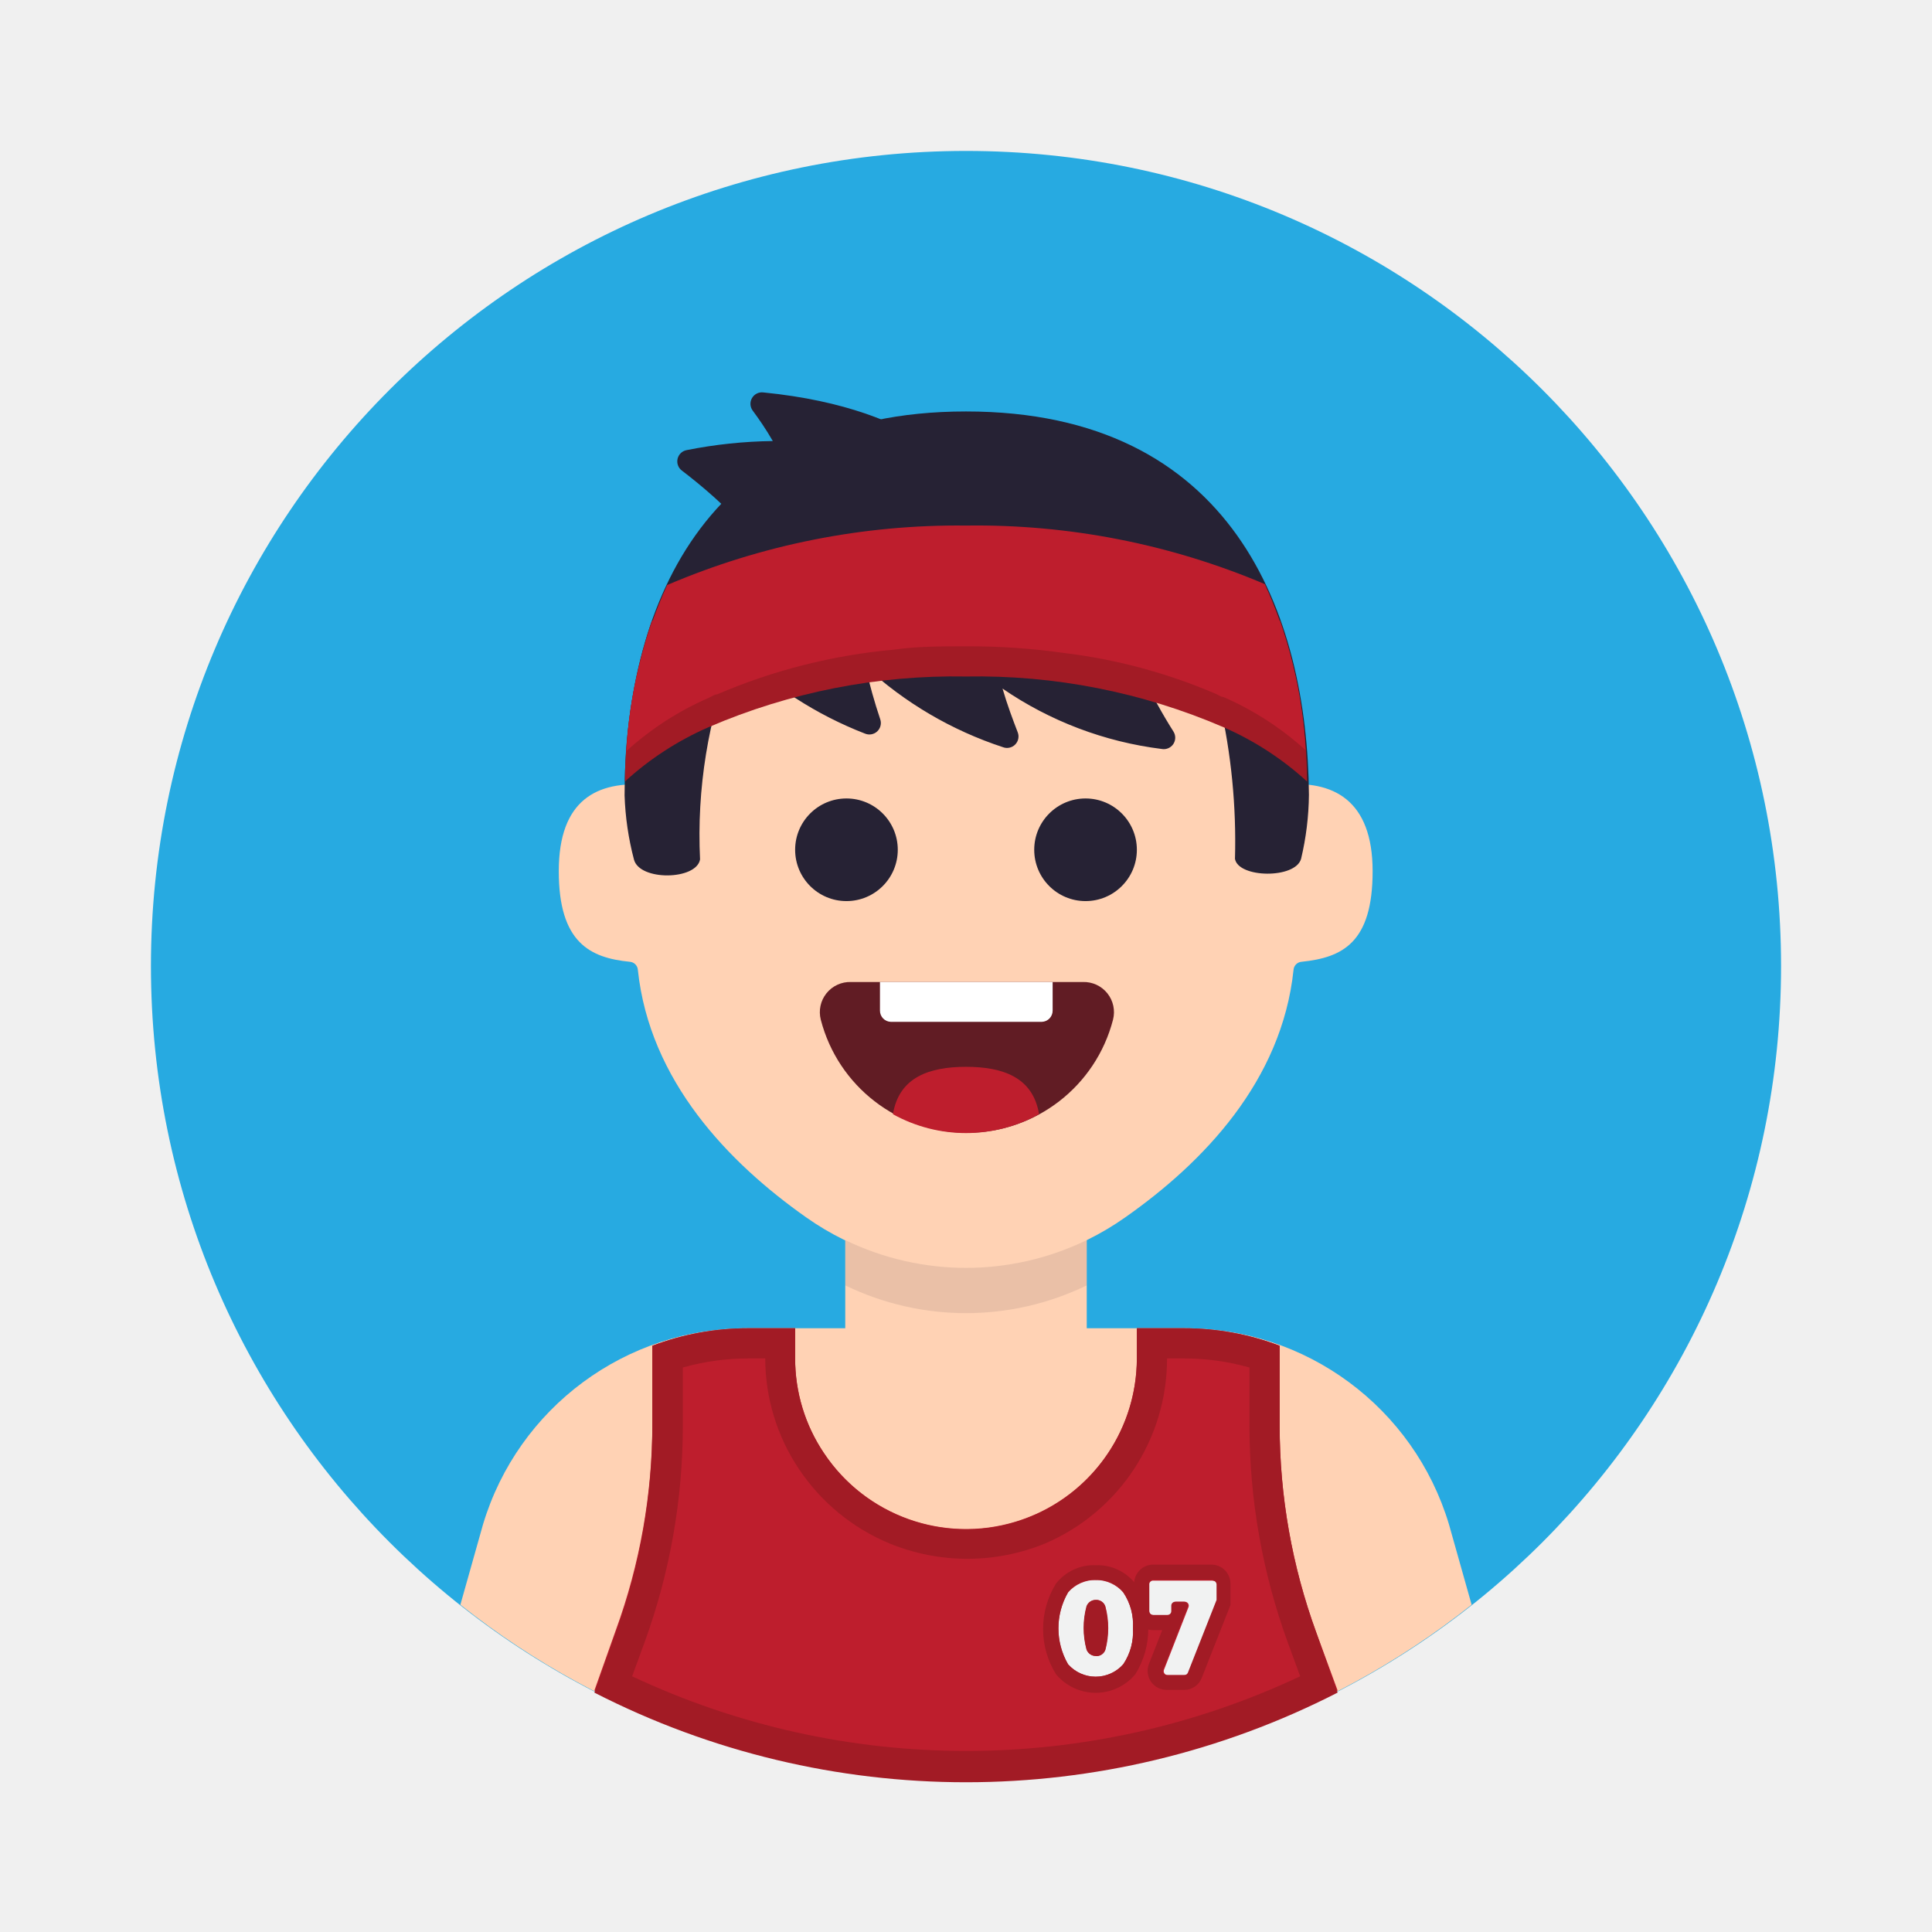
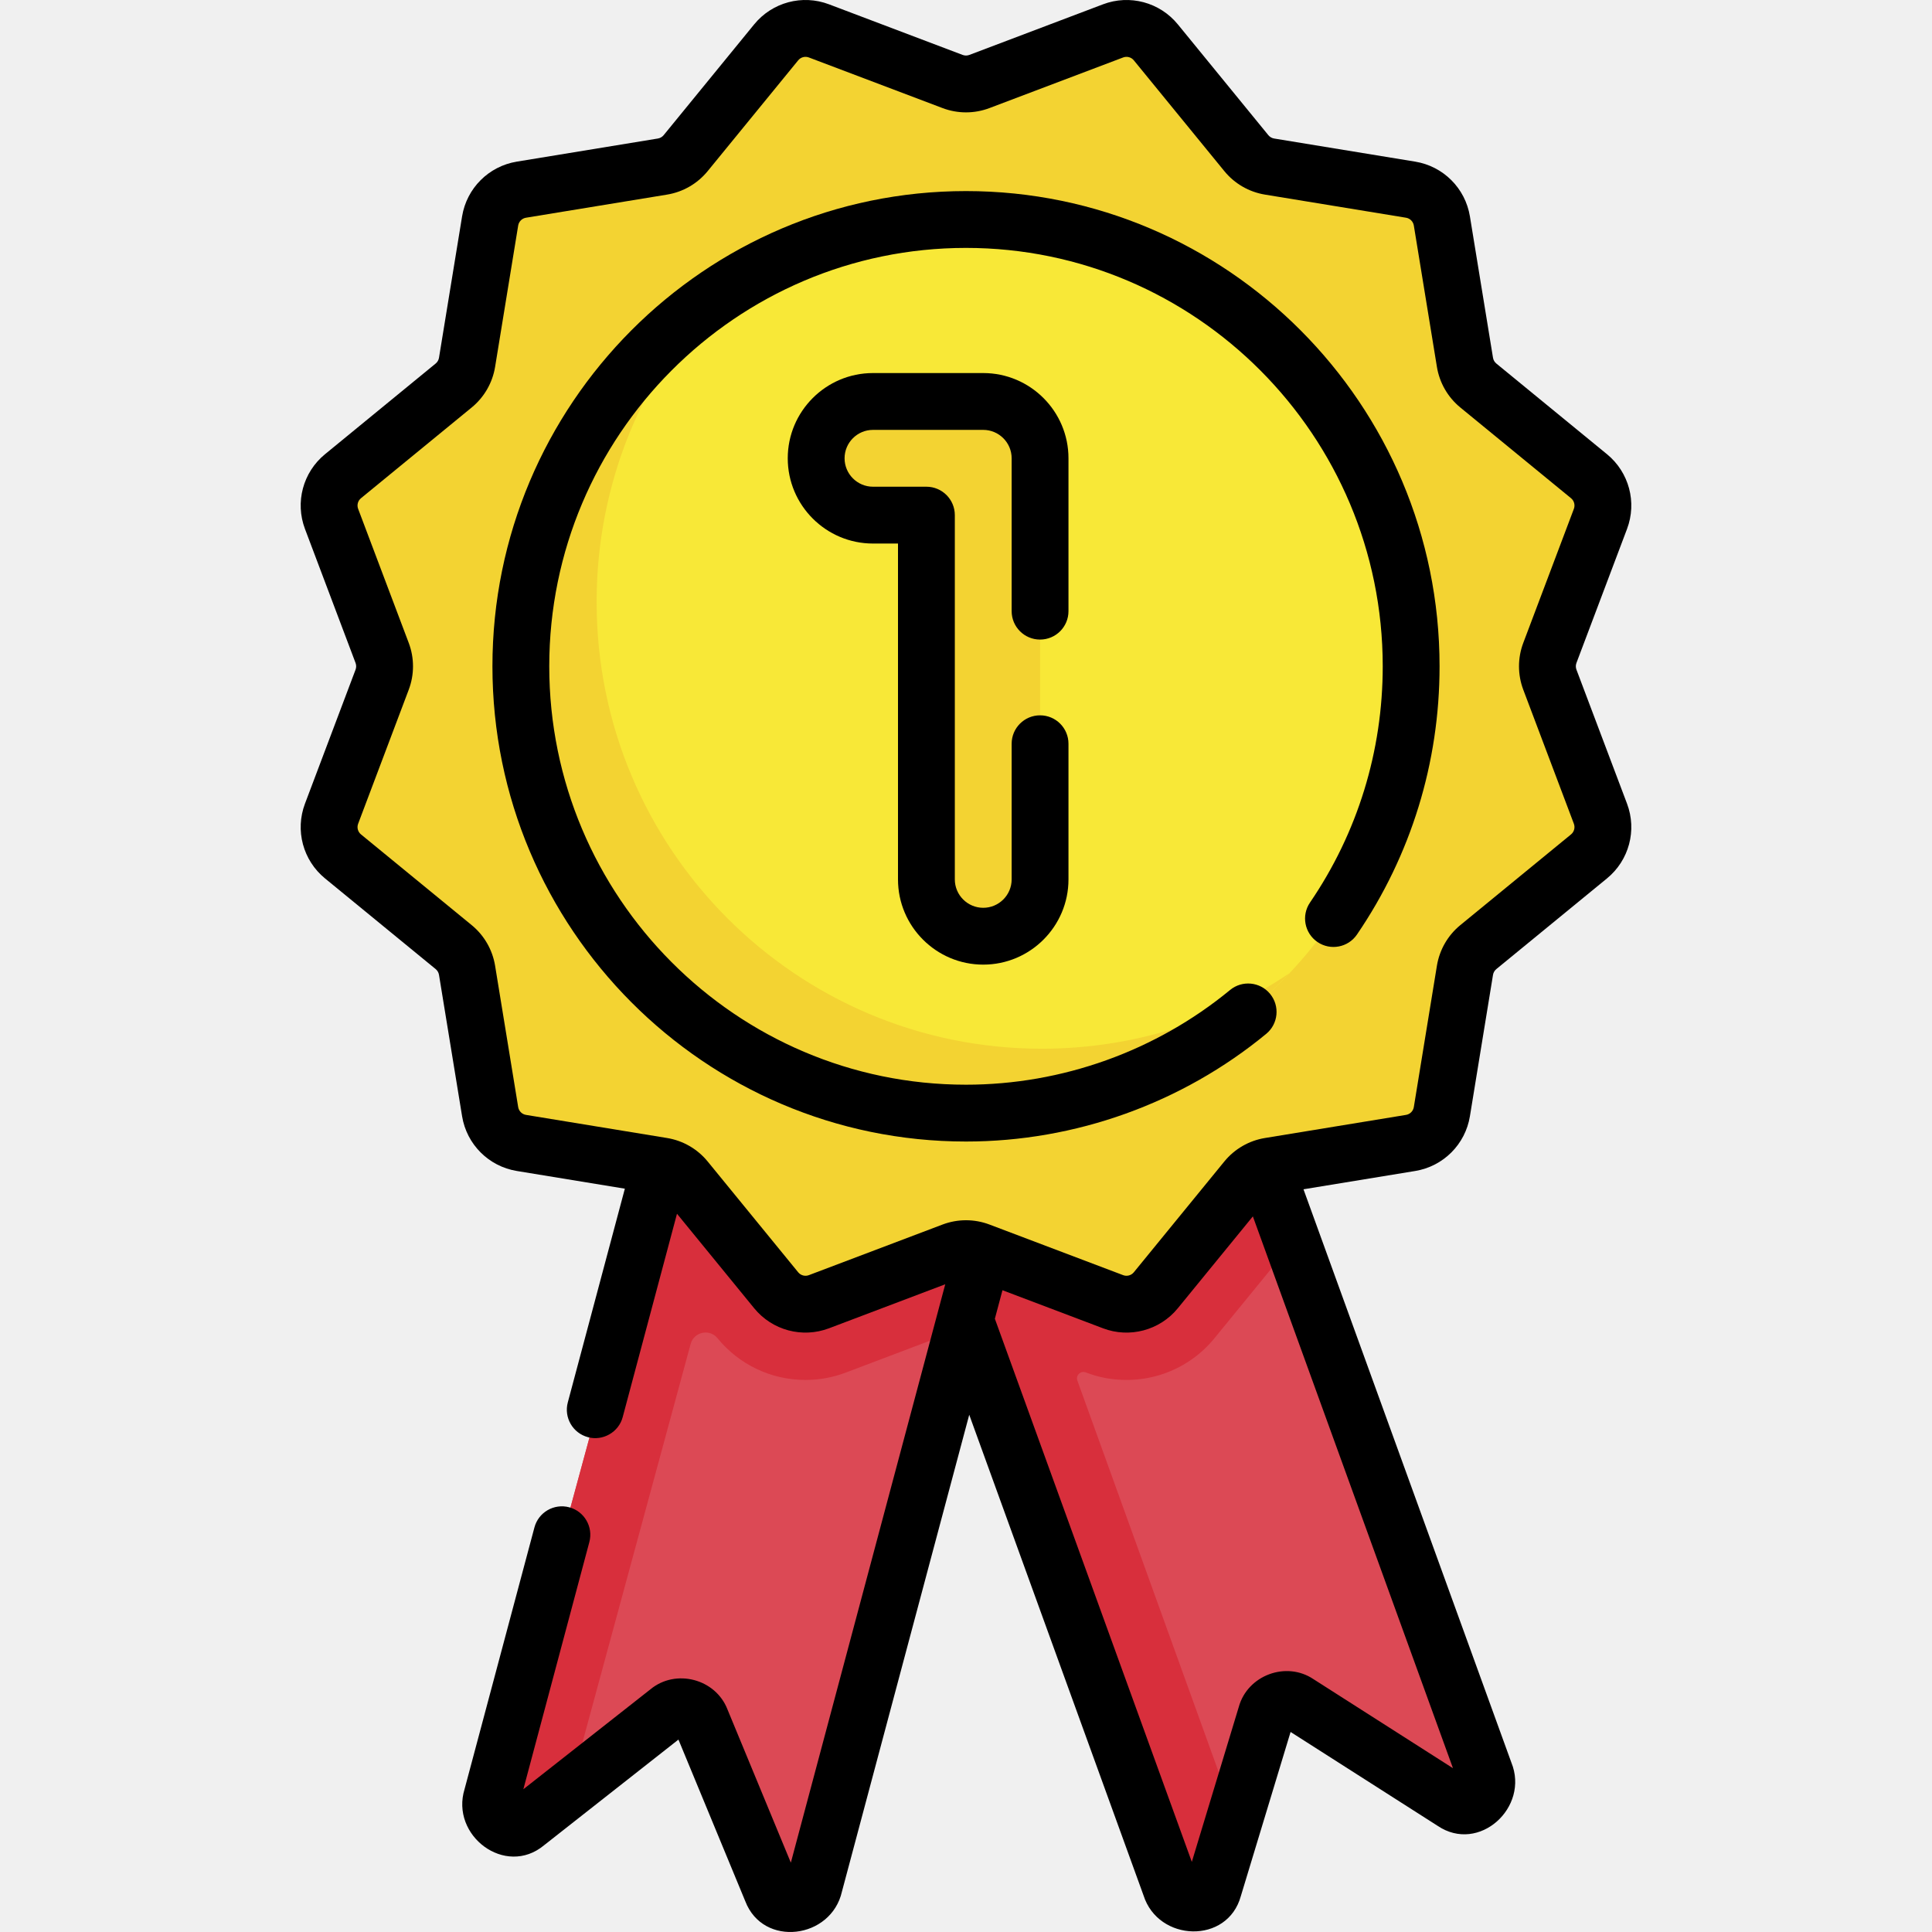
- <svg xmlns="http://www.w3.org/2000/svg" data-name="Layer 1" viewBox="0 0 64 64">
-   <circle cx="32" cy="32" r="27" fill="#27aae1" />
-   <path fill="#ffd2b4" d="M48.75,53.16a26.94,26.94,0,0,1-33.5,0L16,50.5A9.12,9.12,0,0,1,24.79,44H39.21A9.12,9.12,0,0,1,48,50.5Z" />
-   <path fill="#ffd2b4" d="M36,39v5.76a2,2,0,0,1-1.11,1.8h0a6.46,6.46,0,0,1-5.78,0h0A2,2,0,0,1,28,44.76V39Z" />
-   <path fill="#ffd2b4" d="M32,15.21C43.45,15.21,42.47,26,42.47,26c1.68-.17,3,.49,3,2.86s-1,2.86-2.35,3a.29.29,0,0,0-.27.27c-.39,3.69-3,6.39-5.58,8.2a9.16,9.16,0,0,1-10.56,0c-2.57-1.81-5.19-4.52-5.58-8.2a.29.29,0,0,0-.27-.27c-1.31-.13-2.35-.63-2.35-3s1.27-3,2.94-2.86C21.47,26,20.54,15.21,32,15.21Z" />
-   <path fill="#262234" d="M36,41.08v1.5a9.16,9.16,0,0,1-8,0v-1.5a9.16,9.16,0,0,0,8,0Z" opacity=".1" />
-   <circle cx="28.04" cy="28.15" r="1.7" fill="#262234" />
-   <circle cx="35.96" cy="28.15" r="1.7" fill="#262234" />
-   <path fill="#611c24" d="M35.87,32.53a1,1,0,0,1,1,1.25,5,5,0,0,1-9.68,0,1,1,0,0,1,1-1.25Z" />
-   <path fill="#be1e2d" d="M34.42,36.91a5,5,0,0,1-4.84,0c.2-1.23,1.21-1.57,2.42-1.57S34.22,35.68,34.42,36.91Z" />
-   <path fill="#fff" d="M34.87,32.53v.95a.37.37,0,0,1-.36.37h-5a.37.37,0,0,1-.36-.37v-.95Z" />
-   <path fill="#262234" d="M32,13.63c-8.83,0-11.31,6.71-11.31,12.72A9.56,9.56,0,0,0,21,28.47c.18.72,2.07.69,2.19,0a16.75,16.75,0,0,1,1.11-6.85,1.07,1.07,0,0,1,.06-.09,12.65,12.65,0,0,0,4.29,2.77.38.38,0,0,0,.51-.47,17.69,17.69,0,0,1-.49-1.75,12.45,12.45,0,0,0,4.55,2.67.38.38,0,0,0,.49-.5c-.15-.39-.34-.89-.5-1.44a11.91,11.91,0,0,0,5.27,2,.38.38,0,0,0,.39-.58,17,17,0,0,1-1-1.82,13.25,13.25,0,0,0,2.53.86,20.68,20.68,0,0,1,.51,5.18c.11.64,2,.67,2.19,0a9.56,9.56,0,0,0,.26-2.12C43.31,20.33,40.84,13.63,32,13.63Z" />
-   <path fill="#262234" d="M32.13,16s-1.39-2.46-6.84-3a.38.38,0,0,0-.35.61c.2.27.43.6.66,1a15.57,15.57,0,0,0-2.85.3.38.38,0,0,0-.16.68c1.22.93,3.6,3,3.06,4.39Z" />
-   <path fill="#be1e2d" d="M44.31,56a27,27,0,0,1-24.62,0l.71-2a20,20,0,0,0,1.21-6.85V44.58A8.92,8.92,0,0,1,24.79,44h1.55v1a5.6,5.6,0,0,0,.95,3.13A5.66,5.66,0,0,0,37.66,45V44h1.55a8.92,8.92,0,0,1,3.18.58v2.64a20,20,0,0,0,1.21,6.85Z" />
-   <path fill="#a21b25" d="M39.21,45a8,8,0,0,1,2.18.3v1.92a21,21,0,0,0,1.27,7.19l.41,1.12a26,26,0,0,1-22.13,0l.41-1.12a21,21,0,0,0,1.27-7.19V45.3a8,8,0,0,1,2.18-.3h.55a6.59,6.59,0,0,0,1.12,3.67,6.69,6.69,0,0,0,3,2.46,6.79,6.79,0,0,0,5.15,0A6.66,6.66,0,0,0,38.66,45h.55m0-1H37.66v1a5.67,5.67,0,0,1-3.47,5.22,5.65,5.65,0,0,1-6.9-2.09A5.6,5.6,0,0,1,26.34,45V44H24.79a8.92,8.92,0,0,0-3.18.58v2.64a20,20,0,0,1-1.21,6.85l-.71,2a27,27,0,0,0,24.62,0l-.71-2a20,20,0,0,1-1.21-6.85V44.58A8.92,8.92,0,0,0,39.21,44Z" />
-   <path fill="#f1f2f2" d="M37.21,52.75a1.9,1.9,0,0,1,.32,1.19,1.92,1.92,0,0,1-.32,1.19,1.22,1.22,0,0,1-1.83,0,2.38,2.38,0,0,1,0-2.38,1.22,1.22,0,0,1,1.83,0ZM36,53.22a2.76,2.76,0,0,0,0,1.43.32.32,0,0,0,.31.21.31.31,0,0,0,.31-.21,2.81,2.81,0,0,0,0-1.43A.31.31,0,0,0,36.3,53,.32.32,0,0,0,36,53.22Z" />
-   <path fill="#a21b25" d="M36.3,52.34a1.09,1.09,0,0,1,.91.41,1.9,1.9,0,0,1,.32,1.19,1.92,1.92,0,0,1-.32,1.19,1.22,1.22,0,0,1-1.83,0,2.38,2.38,0,0,1,0-2.38,1.09,1.09,0,0,1,.92-.41m0,2.52a.31.31,0,0,0,.31-.21,2.81,2.81,0,0,0,0-1.43A.31.31,0,0,0,36.3,53a.32.32,0,0,0-.31.21,2.76,2.76,0,0,0,0,1.43.32.32,0,0,0,.31.21m0-3a1.59,1.59,0,0,0-1.32.61,2.85,2.85,0,0,0,0,3,1.71,1.71,0,0,0,2.63,0,2.84,2.84,0,0,0,0-3,1.59,1.59,0,0,0-1.31-.61Z" />
-   <path fill="#f1f2f2" d="M38.2,52.36h2a.13.13,0,0,1,.13.13V53a.13.13,0,0,1,0,0l-.95,2.41a.13.13,0,0,1-.12.08h-.58a.13.13,0,0,1-.12-.18l.81-2.07a.13.13,0,0,0-.12-.18h-.29a.13.13,0,0,0-.13.13v.18a.13.13,0,0,1-.13.13H38.2a.13.13,0,0,1-.13-.13v-.91A.13.13,0,0,1,38.2,52.36Z" />
-   <path fill="#a21b25" d="M40.17 52.36a.13.13 0 0 1 .13.13V53a.13.13 0 0 1 0 0l-.95 2.41a.13.13 0 0 1-.12.08h-.58a.13.13 0 0 1-.12-.18l.81-2.07a.13.13 0 0 0-.12-.18h-.29a.13.13 0 0 0-.13.13v.18a.13.13 0 0 1-.13.13H38.2a.13.13 0 0 1-.13-.13v-.91a.13.13 0 0 1 .13-.13h2m0-.5h-2a.63.63 0 0 0-.63.63v.91a.63.63 0 0 0 .63.63h.3l-.44 1.12a.63.63 0 0 0 .59.86h.58a.62.62 0 0 0 .58-.4l.95-2.41 0-.09v-.62a.63.63 0 0 0-.63-.63zM43.3 25.89a10.06 10.06 0 0 0-2.77-1.8A20.62 20.62 0 0 0 32 22.41a20.62 20.62 0 0 0-8.53 1.68 10.06 10.06 0 0 0-2.77 1.8 17.15 17.15 0 0 1 .89-5.32A24.28 24.28 0 0 1 32 18.41a24.28 24.28 0 0 1 10.41 2.16A17.15 17.15 0 0 1 43.3 25.89z" />
-   <path fill="#be1e2d" d="M43.25,24.85a10,10,0,0,0-2.72-1.76c-.1,0-.19-.09-.29-.12a18.28,18.28,0,0,0-5-1.34A22.29,22.29,0,0,0,32,21.41c-.82,0-1.62,0-2.38.11A19.2,19.2,0,0,0,23.76,23c-.1,0-.19.08-.29.12a10,10,0,0,0-2.72,1.76,15.18,15.18,0,0,1,1.35-5.5A24.47,24.47,0,0,1,32,17.41a24.47,24.47,0,0,1,9.9,1.94A15.18,15.18,0,0,1,43.25,24.85Z" />
+ <svg xmlns="http://www.w3.org/2000/svg" id="Capa_1" enable-background="new 0 0 509.961 509.961" height="512" viewBox="0 0 509.961 509.961" width="512">
+   <g>
+     <g>
+       <g fill="#dc4955">
+         <path d="m262.969 317.156-47.981 180.203c-1.633 6.116-9.036 7.175-11.333 1.621-6.184-14.955-12.368-29.911-18.553-44.866-1.517-3.668-5.675-4.758-8.794-2.306-12.454 9.794-24.909 19.589-37.363 29.383-4.75 3.736-10.706-.895-9.064-7.047l49.632-182.786z" />
+         <path d="m323.505 278.554 68.369 189.22c2.157 5.95-3.302 11.08-8.357 7.853-13.612-8.69-27.224-17.38-40.836-26.07-3.338-2.131-7.368-.63-8.521 3.174-4.605 15.193-9.21 30.387-13.815 45.58-1.756 5.795-9.282 5.431-11.452-.554l-68.105-188.696z" />
+         <path d="m262.97 317.153-8.18 30.71-.73 2.77-30.82 11.67c-3.41 1.29-6.98 1.94-10.62 1.94-9.04 0-17.51-4.01-23.23-11.02l-20.02-24.5 10.14-37.36 61.78 19.09z" />
+         <path d="m341.31 327.843-20.74 25.38c-5.72 7.01-14.19 11.02-23.23 11.02-3.64 0-7.21-.65-10.62-1.94l-30.94-11.72-.99-2.72-13.5-37.41-.5-1.39 82.71-30.51z" />
+       </g>
+       <path d="m286.574 362.248c1.757.666 3.565 1.205 5.416 1.528 10.974 1.92 21.742-2.173 28.58-10.553l20.74-25.38-17.81-49.29-61.869 22.822-.001-.002-20.84 7.69.5 1.39-43.33-13.389v-.001l-18.45-5.7-49.63 182.78c-1.64 6.15 4.31 10.78 9.06 7.05 3.83-3.01 7.65-6.02 11.48-9.02l31.883-117.439c.868-3.199 4.99-4.077 7.087-1.51 5.72 7.01 14.19 11.02 23.23 11.02 3.64 0 7.21-.65 10.62-1.94l30.82-11.67.73-2.77.984 2.718 53.116 147.172c2.17 5.99 9.7 6.35 11.46.56 1.88-6.2 3.76-12.4 5.64-18.6l-41.612-115.305c-.491-1.363.842-2.674 2.196-2.161z" fill="#d82f3c" />
+       <path d="m419.428 226.049-29.216 23.943c-1.883 1.543-3.138 3.72-3.531 6.123l-6.095 37.314c-.692 4.239-4.014 7.562-8.252 8.256l-37.232 6.101c-2.406.394-4.585 1.654-6.127 3.542l-23.891 29.245c-2.72 3.33-7.264 4.548-11.286 3.026l-35.279-13.358c-2.282-.864-4.801-.864-7.082 0l-35.279 13.358c-4.021 1.523-8.565.304-11.286-3.025l-23.891-29.245c-1.542-1.888-3.721-3.148-6.127-3.542l-37.232-6.101c-4.238-.694-7.56-4.018-8.252-8.256l-6.094-37.314c-.392-2.403-1.648-4.579-3.531-6.122l-29.216-23.943c-3.318-2.719-4.532-7.252-3.017-11.266l13.353-35.377c.859-2.276.859-4.787 0-7.063l-13.353-35.377c-1.515-4.014-.301-8.546 3.017-11.266l29.216-23.943c1.883-1.543 3.138-3.72 3.531-6.122l6.094-37.314c.692-4.239 4.014-7.562 8.252-8.256l37.232-6.101c2.406-.394 4.585-1.654 6.127-3.542l23.891-29.245c2.72-3.33 7.264-4.548 11.286-3.025l35.279 13.358c2.282.864 4.801.864 7.082 0l35.281-13.36c4.021-1.523 8.565-.304 11.286 3.025l23.891 29.245c1.542 1.888 3.721 3.148 6.127 3.542l37.232 6.101c4.238.694 7.56 4.018 8.252 8.256l6.094 37.314c.392 2.403 1.648 4.579 3.531 6.122l29.216 23.943c3.318 2.719 4.532 7.252 3.017 11.266l-13.353 35.377c-.859 2.276-.859 4.787 0 7.063l13.353 35.377c1.515 4.014.301 8.547-3.018 11.266z" fill="#f3d332" />
+       <ellipse cx="254.98" cy="175.875" fill="#f8e837" rx="117.5" ry="117.939" />
+       <path d="m340.38 256.863c-21.4 22.75-51.75 36.95-85.4 36.95-64.89 0-117.5-52.8-117.5-117.94 0-40.83 20.68-76.82 52.1-97.99-19.9 21.12-32.1 49.62-32.1 80.99 0 65.14 52.61 117.94 117.5 117.94 24.21 0 46.71-7.35 65.4-19.95z" fill="#f3d332" />
+       <path d="m274.53 232.118c0 8.284-6.716 15-15 15s-15-6.716-15-15v-96.148h-14.1c-8.284 0-15-6.716-15-15s6.716-15 15-15h29.1c8.284 0 15 6.716 15 15z" fill="#f3d332" />
+     </g>
+     <g>
+       <path d="m254.98 50.436c-68.925 0-125 56.271-125 125.438s56.075 125.438 125 125.438c28.842 0 56.983-10.093 79.241-28.42 3.197-2.633 3.655-7.359 1.022-10.558-2.634-3.197-7.359-3.654-10.558-1.022-19.578 16.121-44.333 25-69.706 25-60.654 0-110-49.542-110-110.438s49.346-110.438 110-110.438 110 49.542 110 110.438c0 22.395-6.637 43.955-19.194 62.351-2.335 3.421-1.455 8.088 1.966 10.423 3.423 2.336 8.087 1.455 10.423-1.966 14.266-20.898 21.806-45.383 21.806-70.808 0-69.166-56.074-125.438-125-125.438z" />
+       <path d="m416.109 176.756c-.214-.567-.214-1.194 0-1.764l13.354-35.377c2.653-7.03.531-14.953-5.28-19.715l-29.216-23.943c-.471-.386-.785-.93-.883-1.53l-6.094-37.313c-1.213-7.426-7.017-13.232-14.441-14.449l-37.231-6.101c-.602-.099-1.146-.413-1.533-.886l-23.89-29.245c-4.767-5.835-12.706-7.963-19.75-5.294l-35.28 13.358c-.57.215-1.198.215-1.77 0l-35.279-13.359c-7.046-2.669-14.983-.541-19.75 5.294l-23.89 29.245c-.387.473-.931.787-1.533.886l-37.231 6.101c-7.425 1.217-13.229 7.023-14.442 14.449l-6.094 37.313c-.098.602-.412 1.146-.883 1.531l-29.214 23.943c-5.812 4.762-7.934 12.685-5.28 19.715l13.353 35.378c.215.568.215 1.195 0 1.765l-13.354 35.377c-2.652 7.029-.531 14.952 5.28 19.716l29.216 23.942c.471.386.785.93.883 1.531l6.094 37.313c1.213 7.425 7.016 13.23 14.442 14.449l28.521 4.673-15.059 56.409c-1.068 4.002 1.31 8.112 5.312 9.181 3.894 1.073 8.127-1.277 9.181-5.312l14.326-53.661 20.374 24.94c4.767 5.835 12.705 7.961 19.75 5.294l30.686-11.619-40.757 152.672-16.712-40.414c-3.115-8.117-13.668-10.88-20.361-5.336l-33.531 26.369 17.417-65.245c1.068-4.002-1.31-8.112-5.312-9.181-4.001-1.066-8.113 1.31-9.181 5.312l-18.431 69.042c-3.825 12.306 10.754 23.325 20.946 14.877l35.497-27.915 17.646 42.674c4.737 12.305 22.697 9.943 25.509-2.553l33.6-125.862 46.01 126.881c3.91 12.298 22.171 12.943 25.68.174l13.132-43.326 38.827 24.787c10.907 7.359 24.286-4.882 19.444-16.73l-54.865-151.299 29.489-4.832c7.424-1.219 13.227-7.024 14.44-14.449l6.094-37.313c.098-.603.412-1.146.883-1.532l29.216-23.942c5.811-4.764 7.932-12.687 5.279-19.716zm-69.392 266.478c-7.206-4.861-17.427-1.056-19.734 7.321l-12.396 40.899-51.988-143.366 2.009-7.526 26.537 10.048c6.943 2.653 14.971.578 19.75-5.294l19.805-24.245 52.819 145.656zm55.359-261.18 13.353 35.377c.379 1.004.076 2.137-.754 2.817l-29.216 23.942c-3.297 2.701-5.491 6.507-6.179 10.715l-6.094 37.313c-.173 1.061-1.003 1.891-2.063 2.064l-37.229 6.101c-4.214.688-8.022 2.89-10.725 6.197l-23.891 29.245c-.681.834-1.815 1.137-2.821.757l-35.281-13.359c-1.997-.756-4.096-1.134-6.194-1.134-2.099 0-4.199.378-6.197 1.135l-35.279 13.358c-1.007.38-2.141.077-2.822-.757l-23.891-29.245c-2.701-3.307-6.509-5.508-10.723-6.198l-37.229-6.1c-1.062-.174-1.892-1.004-2.065-2.064l-6.094-37.314c-.688-4.207-2.882-8.013-6.179-10.714l-29.215-23.942c-.831-.681-1.134-1.813-.755-2.817l13.353-35.375c1.505-3.985 1.505-8.376 0-12.361l-13.353-35.377c-.379-1.004-.076-2.136.754-2.816l29.216-23.943c3.297-2.702 5.491-6.507 6.179-10.714l6.094-37.313c.173-1.062 1.002-1.891 2.063-2.064l37.232-6.101c4.213-.69 8.021-2.892 10.722-6.198l23.891-29.245c.681-.834 1.814-1.137 2.821-.757l35.278 13.358c3.997 1.514 8.399 1.514 12.395 0l35.279-13.358c1.006-.38 2.141-.077 2.822.757l23.891 29.245c2.701 3.307 6.509 5.508 10.722 6.198l37.232 6.101c1.061.174 1.89 1.003 2.063 2.064l6.094 37.314c.688 4.206 2.882 8.011 6.179 10.713l29.216 23.943c.83.681 1.133 1.813.754 2.816l-13.353 35.376c-1.506 3.986-1.506 8.377-.001 12.36z" />
+       <path d="m274.53 168.816c4.142 0 7.5-3.357 7.5-7.5v-40.346c0-12.406-10.093-22.5-22.5-22.5h-29.1c-12.407 0-22.5 10.094-22.5 22.5s10.093 22.5 22.5 22.5h6.6v88.647c0 12.406 10.093 22.5 22.5 22.5s22.5-10.094 22.5-22.5v-35.802c0-4.143-3.358-7.5-7.5-7.5s-7.5 3.357-7.5 7.5v35.802c0 4.136-3.364 7.5-7.5 7.5s-7.5-3.364-7.5-7.5v-96.147c0-4.143-3.358-7.5-7.5-7.5h-14.1c-4.136 0-7.5-3.364-7.5-7.5s3.364-7.5 7.5-7.5h29.1c4.136 0 7.5 3.364 7.5 7.5v40.346c0 4.143 3.358 7.5 7.5 7.5z" />
+     </g>
+   </g>
</svg>
